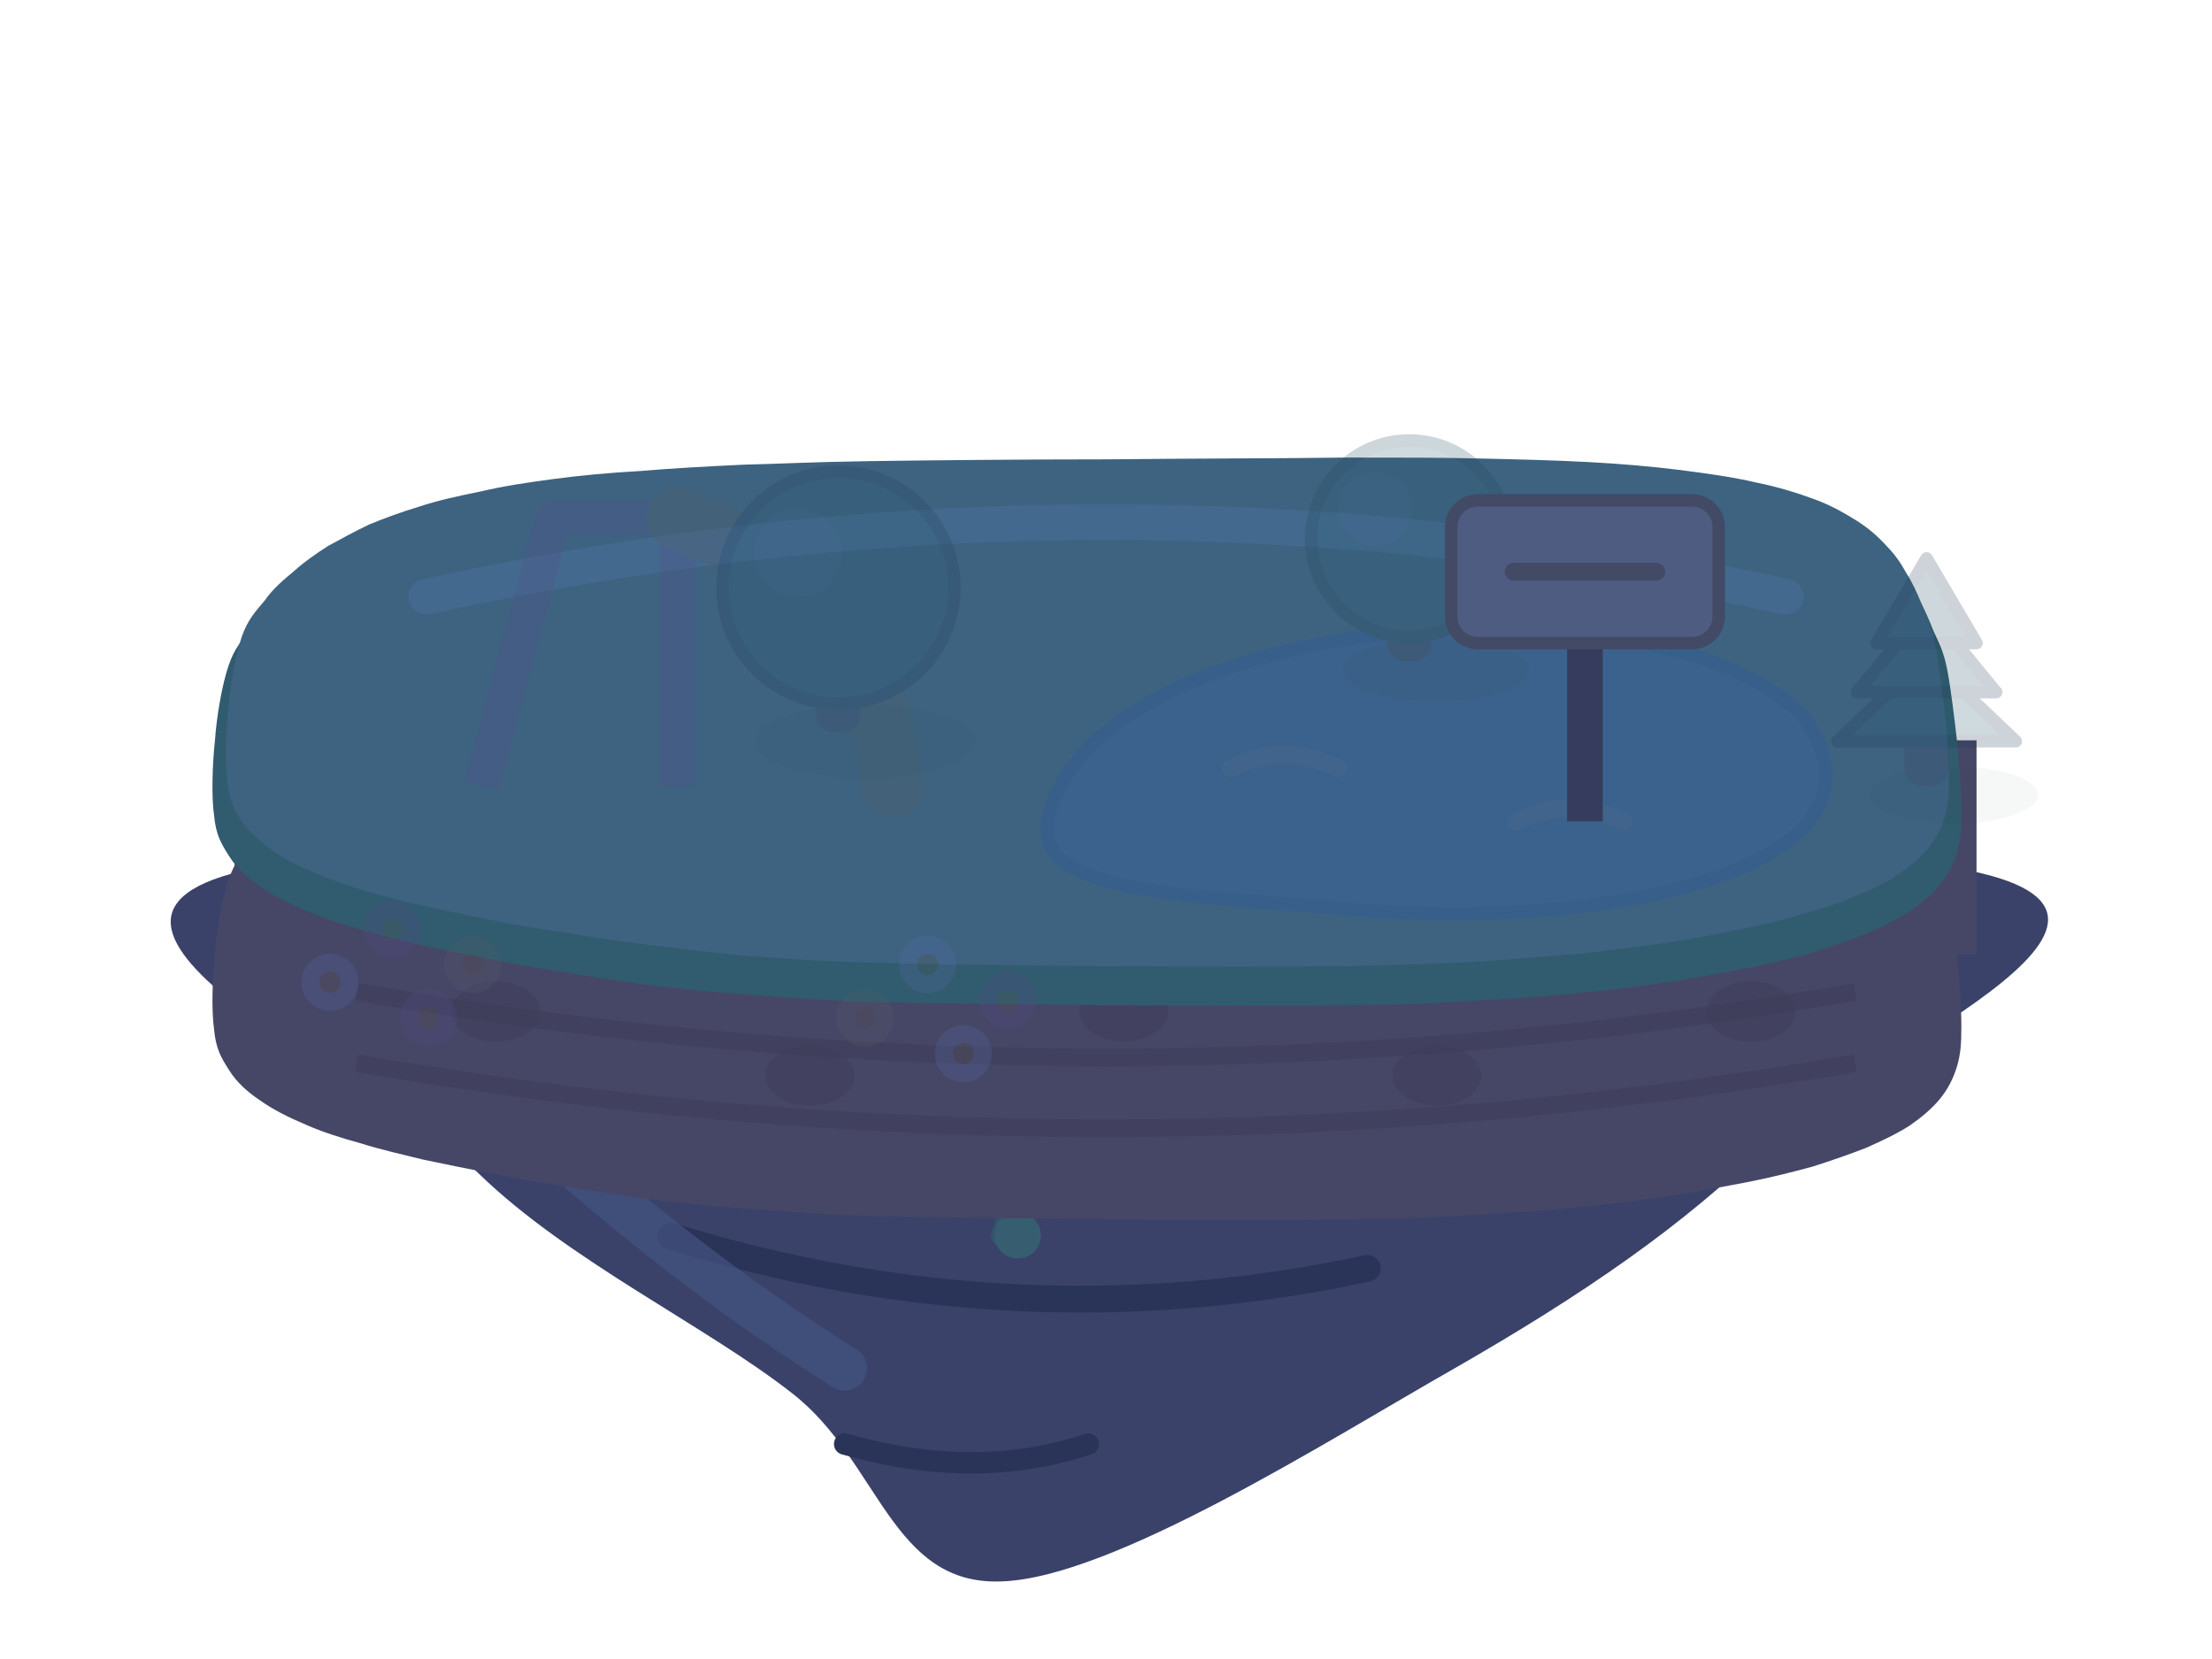
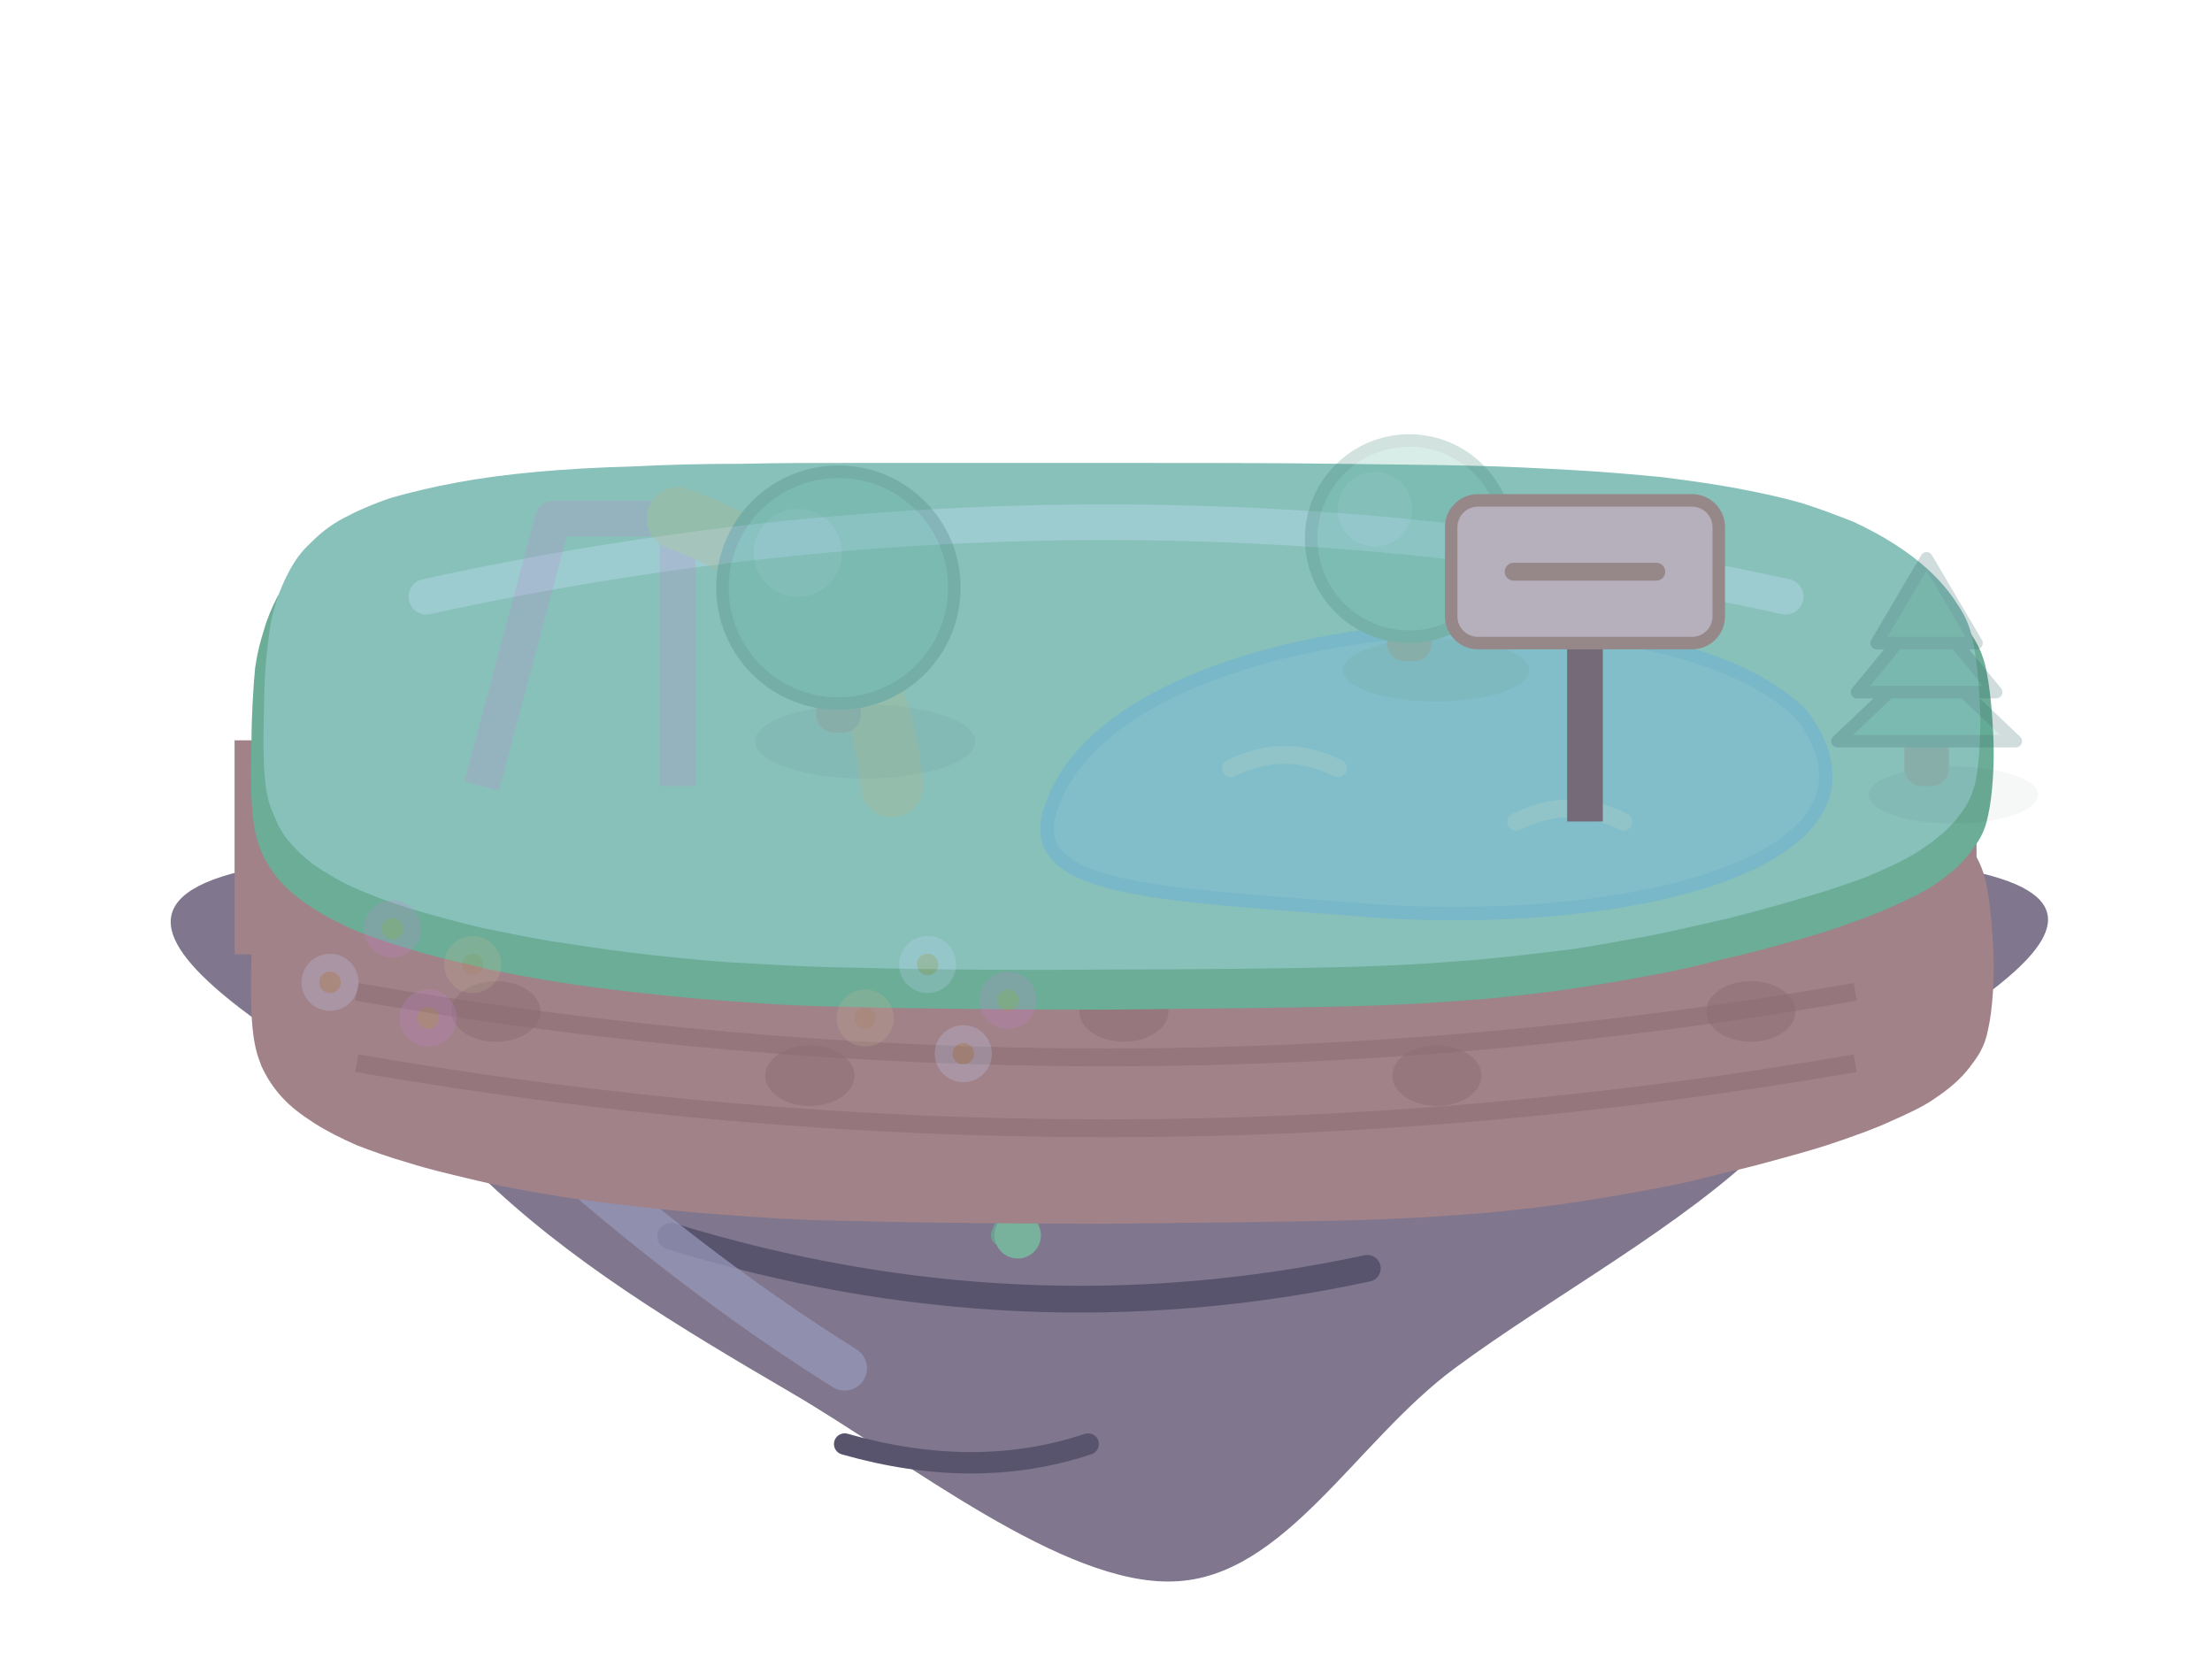
- <svg xmlns="http://www.w3.org/2000/svg" width="248" height="186" viewBox="266 1097 248 186">
+ <svg xmlns="http://www.w3.org/2000/svg" width="248" height="186" viewBox="526 1327 248 186">
  <defs>
    <linearGradient id="mtB" x1="0" y1="0" x2="0" y2="1">
-       <stop offset="0" stop-color="#376084" />
-       <stop offset="1" stop-color="#416690" />
+       <stop offset="0" stop-color="#78B9BF" />
+       <stop offset="1" stop-color="#93C6D5" />
    </linearGradient>
    <linearGradient id="mtF" x1="0" y1="0" x2="0" y2="1">
-       <stop offset="0" stop-color="#2A5970" />
-       <stop offset="1" stop-color="#36607D" />
+       <stop offset="0" stop-color="#56A99A" />
+       <stop offset="1" stop-color="#77B9B2" />
    </linearGradient>
    <linearGradient id="river" x1="0" y1="0" x2="0" y2="1">
-       <stop offset="0" stop-color="#2959AD" />
-       <stop offset="1" stop-color="#3661B2" />
+       <stop offset="0" stop-color="#54AAFF" />
+       <stop offset="1" stop-color="#77BCFF" />
    </linearGradient>
    <pattern id="grassdots" width="18" height="18" patternUnits="userSpaceOnUse">
-       <circle cx="4" cy="5" r="1.4" fill="#365F75" />
-       <circle cx="13" cy="13" r="1.2" fill="#416788" />
+       <circle cx="4" cy="5" r="1.4" fill="#75B6A4" />
+       <circle cx="13" cy="13" r="1.2" fill="#93C9C7" />
    </pattern>
    <pattern id="tiles" width="14" height="14" patternUnits="userSpaceOnUse">
-       <rect width="14" height="14" fill="#52679A" />
-       <path d="M0 0H14M0 0V14" stroke="#4F608D" stroke-width="1.2" />
+       <rect width="14" height="14" fill="#C0C7E7" />
+       <path d="M0 0H14M0 0V14" stroke="#B8BACF" stroke-width="1.2" />
    </pattern>
  </defs>
-   <path d="M294.3 1194.4 C266.6 1200.1 309.6 1218.8 319.7 1228.6 C329.8 1238.4 345.1 1245.6 354.8 1253.2 C364.6 1260.8 365.9 1274.8 378.3 1274.3 C390.7 1273.9 414.7 1258.6 429.1 1250.4 C443.4 1242.2 454.8 1234.4 464.2 1225.1 C473.7 1215.8 514.0 1199.5 485.7 1194.4 Z" fill="#3A4269" />
-   <path d="M341.2 1235.6 Q 380.2 1247.6 419.3 1239.2" stroke="#2A3358" stroke-width="3" fill="none" stroke-linecap="round" />
-   <path d="M360.7 1258.9 q 14.7 4.2 27.3 0" stroke="#2A3358" stroke-width="2.4" fill="none" stroke-linecap="round" />
-   <path d="M300.3 1198.4 Q 331.4 1232.1 360.7 1250.4" stroke="#435282" stroke-width="5" fill="none" stroke-linecap="round" opacity=".7" />
-   <path d="M336.3 1206.0 q -6 10.5 0 21.1" stroke="#32556C" stroke-width="2.4" fill="none" stroke-linecap="round" />
-   <circle cx="334.5" cy="1227.1" r="2.6" fill="#375D71" />
-   <path d="M378.3 1206.0 q 6 14.8 0 29.5" stroke="#32556C" stroke-width="2.4" fill="none" stroke-linecap="round" />
-   <circle cx="380.1" cy="1235.5" r="2.6" fill="#375D71" />
-   <path d="M423.2 1206.0 q -6 9.1 0 18.3" stroke="#32556C" stroke-width="2.4" fill="none" stroke-linecap="round" />
-   <circle cx="421.4" cy="1224.3" r="2.6" fill="#375D71" />
-   <path d="M454.5 1206.0 q 6 7.0 0 14.1" stroke="#32556C" stroke-width="2.4" fill="none" stroke-linecap="round" />
-   <circle cx="456.3" cy="1220.1" r="2.6" fill="#375D71" />
-   <path d="M485.4 1204.0 C485.7 1206.7 485.9 1210.0 485.9 1212.1 C485.9 1214.2 485.8 1215.2 485.4 1216.6 C485.0 1217.9 484.4 1219.1 483.5 1220.2 C482.6 1221.3 481.4 1222.3 480.1 1223.2 C478.7 1224.1 477.0 1224.9 475.2 1225.7 C473.4 1226.4 471.4 1227.1 469.2 1227.8 C467.0 1228.4 464.6 1229.0 462.1 1229.5 C459.5 1230.0 456.8 1230.5 453.8 1231.0 C450.9 1231.4 447.8 1231.9 444.2 1232.2 C440.7 1232.6 437.1 1232.9 432.7 1233.1 C428.3 1233.4 425.0 1233.6 417.8 1233.7 C410.7 1233.8 399.2 1233.8 390.0 1233.7 C380.8 1233.6 369.5 1233.5 362.5 1233.3 C355.6 1233.0 352.6 1232.7 348.4 1232.4 C344.3 1232.1 340.9 1231.7 337.6 1231.3 C334.3 1230.8 331.5 1230.4 328.7 1229.9 C325.9 1229.5 323.3 1229.0 320.8 1228.5 C318.2 1228.0 315.8 1227.5 313.4 1227.0 C311.0 1226.4 308.7 1225.9 306.5 1225.2 C304.3 1224.6 302.1 1223.9 300.3 1223.1 C298.4 1222.3 296.6 1221.4 295.2 1220.4 C293.7 1219.4 292.5 1218.3 291.7 1217.0 C290.8 1215.6 290.2 1214.6 290.0 1212.4 C289.7 1210.3 289.8 1206.8 290.1 1204.0 C290.3 1201.2 290.9 1197.8 291.6 1195.7 C292.3 1193.6 293.2 1192.7 294.2 1191.4 C295.2 1190.1 296.4 1189.1 297.6 1188.0 C298.8 1187.0 300.1 1186.1 301.5 1185.2 C302.9 1184.3 304.5 1183.5 306.2 1182.7 C307.9 1181.9 309.8 1181.2 311.9 1180.6 C314.0 1179.9 316.3 1179.3 318.8 1178.8 C321.4 1178.3 324.1 1177.8 327.2 1177.4 C330.2 1177.0 333.5 1176.7 337.1 1176.5 C340.7 1176.2 344.4 1176.0 348.7 1175.8 C353.1 1175.6 356.2 1175.5 363.1 1175.4 C370.0 1175.3 381.0 1175.2 390.0 1175.1 C399.0 1175.0 410.2 1175.0 417.2 1175.0 C424.3 1175.0 427.8 1175.0 432.4 1175.1 C437.0 1175.1 441.0 1175.3 444.8 1175.5 C448.6 1175.7 452.2 1176.0 455.4 1176.4 C458.6 1176.7 461.5 1177.2 464.0 1177.8 C466.6 1178.4 468.8 1179.0 470.7 1179.8 C472.6 1180.5 474.2 1181.4 475.5 1182.3 C476.9 1183.1 477.9 1184.1 478.8 1185.1 C479.7 1186.1 480.4 1187.1 481.1 1188.2 C481.8 1189.4 482.3 1190.5 482.8 1191.8 C483.4 1193.1 483.9 1194.0 484.3 1196.0 C484.7 1198.1 485.1 1201.3 485.4 1204.0 Z" fill="#464766" />
-   <rect x="292.3" y="1180.0" width="195.3" height="24.0" fill="#464766" />
-   <path d="M306.0 1208.2 Q 390.0 1222.9 474.0 1208.2" stroke="#3D3D59" stroke-width="2" fill="none" opacity=".55" />
-   <path d="M306.0 1216.2 Q 390.0 1230.8 474.0 1216.2" stroke="#3D3D59" stroke-width="2" fill="none" opacity=".55" />
-   <ellipse cx="321.6" cy="1210.4" rx="5" ry="3.4" fill="#3D3D59" opacity=".5" />
-   <ellipse cx="356.8" cy="1217.6" rx="5" ry="3.4" fill="#3D3D59" opacity=".5" />
-   <ellipse cx="392.0" cy="1210.4" rx="5" ry="3.4" fill="#3D3D59" opacity=".5" />
-   <ellipse cx="427.1" cy="1217.6" rx="5" ry="3.4" fill="#3D3D59" opacity=".5" />
-   <ellipse cx="462.3" cy="1210.4" rx="5" ry="3.4" fill="#3D3D59" opacity=".5" />
-   <path d="M485.4 1180.0 C485.7 1182.7 485.9 1186.0 485.9 1188.1 C485.9 1190.2 485.8 1191.2 485.4 1192.6 C485.0 1193.9 484.4 1195.1 483.5 1196.2 C482.6 1197.3 481.4 1198.3 480.1 1199.2 C478.7 1200.1 477.0 1200.9 475.2 1201.7 C473.4 1202.4 471.4 1203.1 469.2 1203.8 C467.0 1204.4 464.6 1205.0 462.1 1205.5 C459.5 1206.0 456.8 1206.5 453.8 1207.0 C450.9 1207.4 447.8 1207.9 444.2 1208.2 C440.7 1208.6 437.1 1208.9 432.7 1209.1 C428.3 1209.4 425.0 1209.6 417.8 1209.7 C410.7 1209.8 399.2 1209.8 390.0 1209.7 C380.8 1209.6 369.5 1209.5 362.5 1209.3 C355.6 1209.0 352.6 1208.7 348.4 1208.4 C344.3 1208.1 340.9 1207.7 337.6 1207.3 C334.3 1206.8 331.5 1206.4 328.7 1205.9 C325.9 1205.5 323.3 1205.0 320.8 1204.5 C318.2 1204.0 315.8 1203.5 313.4 1203.0 C311.0 1202.4 308.7 1201.9 306.5 1201.2 C304.3 1200.6 302.1 1199.9 300.3 1199.1 C298.4 1198.3 296.6 1197.4 295.2 1196.4 C293.7 1195.4 292.5 1194.3 291.7 1193.0 C290.8 1191.6 290.2 1190.6 290.0 1188.4 C289.7 1186.3 289.8 1182.8 290.1 1180.0 C290.3 1177.2 290.9 1173.8 291.6 1171.7 C292.3 1169.6 293.2 1168.7 294.2 1167.4 C295.2 1166.1 296.4 1165.1 297.6 1164.0 C298.8 1163.0 300.1 1162.1 301.5 1161.2 C302.9 1160.3 304.5 1159.5 306.2 1158.7 C307.9 1157.9 309.8 1157.2 311.9 1156.6 C314.0 1155.9 316.3 1155.3 318.8 1154.8 C321.4 1154.3 324.1 1153.8 327.2 1153.4 C330.2 1153.0 333.5 1152.7 337.1 1152.5 C340.7 1152.2 344.4 1152.0 348.7 1151.8 C353.1 1151.6 356.2 1151.5 363.1 1151.4 C370.0 1151.3 381.0 1151.2 390.0 1151.1 C399.0 1151.0 410.2 1151.0 417.2 1151.0 C424.3 1151.0 427.8 1151.0 432.4 1151.1 C437.0 1151.1 441.0 1151.3 444.8 1151.5 C448.6 1151.7 452.2 1152.0 455.4 1152.4 C458.6 1152.7 461.5 1153.2 464.0 1153.8 C466.6 1154.4 468.8 1155.0 470.7 1155.8 C472.6 1156.5 474.2 1157.4 475.5 1158.3 C476.9 1159.1 477.9 1160.1 478.8 1161.1 C479.7 1162.1 480.4 1163.1 481.1 1164.2 C481.8 1165.4 482.3 1166.5 482.8 1167.8 C483.4 1169.1 483.9 1170.0 484.3 1172.0 C484.7 1174.1 485.1 1177.3 485.4 1180.0 Z" fill="#315B6E" />
-   <path d="M484.0 1176.5 C484.3 1179.1 484.5 1182.3 484.5 1184.4 C484.5 1186.4 484.4 1187.4 484.0 1188.7 C483.6 1190.0 483.0 1191.1 482.1 1192.2 C481.2 1193.2 480.1 1194.2 478.7 1195.1 C477.4 1196.0 475.7 1196.8 473.9 1197.5 C472.2 1198.3 470.1 1198.9 468.0 1199.5 C465.8 1200.2 463.5 1200.7 461.0 1201.2 C458.5 1201.8 455.8 1202.2 452.9 1202.7 C450.0 1203.1 446.9 1203.5 443.4 1203.9 C439.9 1204.2 436.3 1204.5 432.0 1204.8 C427.7 1205.0 424.4 1205.2 417.4 1205.3 C410.4 1205.4 399.1 1205.4 390.0 1205.3 C380.9 1205.3 369.8 1205.1 362.9 1204.9 C356.1 1204.7 353.1 1204.4 349.0 1204.1 C345.0 1203.7 341.7 1203.3 338.4 1202.9 C335.2 1202.5 332.4 1202.1 329.6 1201.6 C326.8 1201.2 324.3 1200.8 321.8 1200.3 C319.3 1199.8 316.9 1199.3 314.5 1198.8 C312.2 1198.3 309.9 1197.7 307.7 1197.1 C305.6 1196.5 303.5 1195.8 301.6 1195.0 C299.7 1194.2 298.0 1193.4 296.6 1192.4 C295.2 1191.4 294.0 1190.3 293.1 1189.1 C292.3 1187.8 291.7 1186.8 291.5 1184.7 C291.2 1182.6 291.3 1179.2 291.6 1176.5 C291.8 1173.8 292.4 1170.5 293.1 1168.4 C293.8 1166.4 294.7 1165.5 295.7 1164.3 C296.6 1163.0 297.8 1162.0 299.0 1161.0 C300.1 1160.0 301.4 1159.1 302.8 1158.2 C304.3 1157.4 305.7 1156.6 307.4 1155.8 C309.1 1155.1 311.0 1154.4 313.0 1153.8 C315.1 1153.1 317.4 1152.6 319.9 1152.1 C322.4 1151.5 325.1 1151.1 328.1 1150.7 C331.1 1150.3 334.3 1150.0 337.9 1149.8 C341.4 1149.5 345.1 1149.3 349.3 1149.1 C353.6 1149.0 356.8 1148.8 363.5 1148.7 C370.3 1148.6 381.1 1148.5 390.0 1148.5 C398.9 1148.4 409.9 1148.4 416.8 1148.3 C423.8 1148.3 427.2 1148.3 431.7 1148.4 C436.2 1148.5 440.2 1148.6 444.0 1148.8 C447.8 1149.0 451.2 1149.3 454.4 1149.7 C457.5 1150.1 460.4 1150.5 462.9 1151.1 C465.4 1151.6 467.6 1152.3 469.5 1153.0 C471.4 1153.7 472.9 1154.6 474.2 1155.4 C475.6 1156.3 476.6 1157.2 477.5 1158.2 C478.4 1159.1 479.1 1160.1 479.7 1161.2 C480.4 1162.3 480.9 1163.4 481.4 1164.6 C482.0 1165.9 482.4 1166.8 482.9 1168.8 C483.3 1170.8 483.7 1173.9 484.0 1176.5 Z" fill="#3D6381" />
-   <path d="M313.8 1163.9 Q 390.0 1147.2 466.2 1163.9" stroke="#45698F" stroke-width="4" fill="none" stroke-linecap="round" opacity=".9" />
+   <path d="M554.3 1424.4 C526.6 1430.1 569.6 1448.8 579.7 1458.6 C589.8 1468.4 601.8 1475.6 614.8 1483.2 C627.8 1490.8 645.2 1504.8 657.6 1504.3 C670.0 1503.9 678.0 1488.6 689.1 1480.4 C700.2 1472.2 714.8 1464.4 724.2 1455.1 C733.7 1445.8 774.0 1429.5 745.7 1424.4 Z" fill="#80768D" />
+   <path d="M601.2 1465.6 Q 640.2 1477.6 679.3 1469.2" stroke="#59546E" stroke-width="3" fill="none" stroke-linecap="round" />
+   <path d="M620.7 1488.9 q 14.7 4.2 27.3 0" stroke="#59546E" stroke-width="2.4" fill="none" stroke-linecap="round" />
+   <path d="M560.3 1428.4 Q 591.4 1462.1 620.7 1480.4" stroke="#999ABC" stroke-width="5" fill="none" stroke-linecap="round" opacity=".7" />
+   <path d="M596.3 1436.0 q -6 10.5 0 21.1" stroke="#6DA093" stroke-width="2.4" fill="none" stroke-linecap="round" />
+   <circle cx="594.5" cy="1457.1" r="2.6" fill="#78B29D" />
+   <path d="M638.3 1436.0 q 6 14.8 0 29.5" stroke="#6DA093" stroke-width="2.4" fill="none" stroke-linecap="round" />
+   <circle cx="640.1" cy="1465.5" r="2.6" fill="#78B29D" />
+   <path d="M683.2 1436.0 q -6 9.1 0 18.3" stroke="#6DA093" stroke-width="2.4" fill="none" stroke-linecap="round" />
+   <circle cx="681.4" cy="1454.3" r="2.6" fill="#78B29D" />
+   <path d="M714.5 1436.0 q 6 7.0 0 14.1" stroke="#6DA093" stroke-width="2.4" fill="none" stroke-linecap="round" />
+   <circle cx="716.3" cy="1450.1" r="2.6" fill="#78B29D" />
+   <path d="M749.5 1434.0 C749.6 1436.8 749.4 1440.2 748.9 1442.4 C748.5 1444.5 747.7 1445.5 746.8 1446.7 C745.8 1448.0 744.5 1449.1 743.0 1450.1 C741.6 1451.1 739.8 1451.9 738.0 1452.7 C736.3 1453.5 734.3 1454.2 732.3 1454.9 C730.3 1455.6 728.2 1456.2 726.0 1456.8 C723.8 1457.4 721.7 1458.0 719.3 1458.5 C717.0 1459.1 714.6 1459.7 711.9 1460.2 C709.2 1460.7 706.5 1461.2 703.2 1461.7 C700.0 1462.2 696.6 1462.6 692.4 1463.0 C688.2 1463.3 685.0 1463.6 678.0 1463.8 C670.9 1464.0 659.3 1464.1 650.0 1464.2 C640.7 1464.2 629.0 1464.1 621.9 1463.9 C614.8 1463.8 611.5 1463.5 607.2 1463.2 C602.9 1462.9 599.4 1462.5 595.9 1462.1 C592.5 1461.7 589.5 1461.3 586.7 1460.8 C583.8 1460.3 581.2 1459.8 578.8 1459.2 C576.3 1458.6 574.1 1458.1 571.9 1457.4 C569.8 1456.8 567.8 1456.1 566.0 1455.4 C564.2 1454.6 562.6 1453.8 561.2 1452.9 C559.8 1452.0 558.6 1451.1 557.6 1450.0 C556.6 1448.9 555.9 1447.8 555.3 1446.5 C554.8 1445.2 554.5 1444.2 554.3 1442.1 C554.1 1440.0 554.1 1436.7 554.2 1434.0 C554.2 1431.3 554.4 1428.0 554.6 1425.9 C554.9 1423.9 555.2 1422.9 555.6 1421.6 C556.0 1420.2 556.5 1419.1 557.1 1417.9 C557.8 1416.8 558.5 1415.7 559.5 1414.7 C560.5 1413.7 561.7 1412.8 563.2 1411.9 C564.8 1411.1 566.6 1410.3 568.7 1409.6 C570.8 1408.9 573.3 1408.3 576.1 1407.8 C578.8 1407.3 581.9 1406.9 585.2 1406.6 C588.6 1406.3 592.2 1406.1 596.0 1405.9 C599.9 1405.8 603.9 1405.7 608.4 1405.6 C613.0 1405.5 616.3 1405.5 623.3 1405.5 C630.2 1405.5 641.1 1405.5 650.0 1405.5 C658.9 1405.6 669.8 1405.6 676.6 1405.6 C683.5 1405.7 686.7 1405.8 691.1 1405.9 C695.6 1406.0 699.4 1406.1 703.1 1406.4 C706.8 1406.6 710.2 1406.9 713.3 1407.2 C716.5 1407.6 719.4 1408.0 722.0 1408.5 C724.7 1409.0 727.1 1409.6 729.2 1410.2 C731.4 1410.9 733.3 1411.6 735.0 1412.4 C736.8 1413.2 738.3 1414.0 739.7 1414.9 C741.1 1415.8 742.4 1416.8 743.5 1417.8 C744.6 1418.9 745.7 1420.0 746.5 1421.3 C747.3 1422.6 748.1 1423.6 748.6 1425.7 C749.1 1427.8 749.4 1431.2 749.5 1434.0 Z" fill="#A18289" />
+   <rect x="552.3" y="1410.0" width="195.3" height="24.0" fill="#A18289" />
+   <path d="M566.0 1438.2 Q 650.0 1452.9 734.0 1438.2" stroke="#8A6C72" stroke-width="2" fill="none" opacity=".55" />
+   <path d="M566.0 1446.2 Q 650.0 1460.8 734.0 1446.2" stroke="#8A6C72" stroke-width="2" fill="none" opacity=".55" />
+   <ellipse cx="581.6" cy="1440.4" rx="5" ry="3.4" fill="#8A6C72" opacity=".5" />
+   <ellipse cx="616.8" cy="1447.6" rx="5" ry="3.4" fill="#8A6C72" opacity=".5" />
+   <ellipse cx="652.0" cy="1440.4" rx="5" ry="3.4" fill="#8A6C72" opacity=".5" />
+   <ellipse cx="687.1" cy="1447.6" rx="5" ry="3.4" fill="#8A6C72" opacity=".5" />
+   <ellipse cx="722.3" cy="1440.4" rx="5" ry="3.4" fill="#8A6C72" opacity=".5" />
+   <path d="M749.5 1410.0 C749.6 1412.8 749.4 1416.2 748.9 1418.4 C748.5 1420.5 747.7 1421.5 746.8 1422.7 C745.8 1424.0 744.5 1425.1 743.0 1426.1 C741.6 1427.1 739.8 1427.9 738.0 1428.7 C736.3 1429.5 734.3 1430.2 732.3 1430.9 C730.3 1431.6 728.2 1432.2 726.0 1432.8 C723.8 1433.4 721.7 1434.0 719.3 1434.5 C717.0 1435.1 714.6 1435.7 711.9 1436.2 C709.2 1436.7 706.5 1437.2 703.2 1437.7 C700.0 1438.2 696.6 1438.6 692.4 1439.0 C688.2 1439.3 685.0 1439.6 678.0 1439.8 C670.9 1440.0 659.3 1440.1 650.0 1440.2 C640.7 1440.2 629.0 1440.1 621.9 1439.9 C614.8 1439.8 611.5 1439.5 607.2 1439.2 C602.9 1438.9 599.4 1438.5 595.9 1438.1 C592.5 1437.7 589.5 1437.3 586.7 1436.8 C583.8 1436.3 581.2 1435.8 578.8 1435.2 C576.3 1434.6 574.1 1434.1 571.9 1433.4 C569.8 1432.8 567.8 1432.1 566.0 1431.4 C564.2 1430.6 562.6 1429.8 561.2 1428.9 C559.8 1428.0 558.6 1427.1 557.6 1426.0 C556.6 1424.9 555.9 1423.8 555.3 1422.5 C554.8 1421.2 554.5 1420.2 554.3 1418.1 C554.1 1416.0 554.1 1412.7 554.2 1410.0 C554.2 1407.3 554.4 1404.0 554.6 1401.9 C554.9 1399.9 555.2 1398.9 555.6 1397.6 C556.0 1396.2 556.5 1395.1 557.1 1393.9 C557.8 1392.8 558.5 1391.7 559.5 1390.7 C560.5 1389.7 561.7 1388.8 563.2 1387.9 C564.8 1387.1 566.6 1386.3 568.7 1385.6 C570.8 1384.9 573.3 1384.3 576.1 1383.8 C578.8 1383.3 581.9 1382.9 585.2 1382.6 C588.6 1382.3 592.2 1382.1 596.0 1381.9 C599.9 1381.8 603.9 1381.7 608.4 1381.6 C613.0 1381.5 616.3 1381.5 623.3 1381.5 C630.2 1381.5 641.1 1381.5 650.0 1381.5 C658.9 1381.6 669.8 1381.6 676.6 1381.6 C683.5 1381.7 686.7 1381.8 691.1 1381.9 C695.6 1382.0 699.4 1382.1 703.1 1382.4 C706.8 1382.6 710.2 1382.9 713.3 1383.2 C716.5 1383.6 719.4 1384.0 722.0 1384.5 C724.7 1385.0 727.1 1385.6 729.2 1386.2 C731.4 1386.9 733.3 1387.6 735.0 1388.4 C736.8 1389.2 738.3 1390.0 739.7 1390.9 C741.1 1391.8 742.4 1392.8 743.5 1393.8 C744.6 1394.9 745.7 1396.0 746.5 1397.3 C747.3 1398.6 748.1 1399.6 748.6 1401.7 C749.1 1403.8 749.4 1407.2 749.5 1410.0 Z" fill="#6BAD97" />
+   <path d="M748.0 1406.5 C748.1 1409.2 747.9 1412.5 747.5 1414.6 C747.0 1416.7 746.3 1417.6 745.3 1418.9 C744.3 1420.1 743.1 1421.1 741.6 1422.1 C740.2 1423.1 738.5 1423.9 736.7 1424.7 C735.0 1425.5 733.0 1426.1 731.0 1426.8 C729.1 1427.4 727.0 1428.0 724.9 1428.6 C722.7 1429.2 720.6 1429.8 718.3 1430.3 C716.0 1430.8 713.6 1431.4 711.0 1431.9 C708.3 1432.4 705.6 1432.9 702.4 1433.4 C699.2 1433.8 695.9 1434.2 691.7 1434.6 C687.6 1434.9 684.5 1435.2 677.6 1435.4 C670.6 1435.6 659.2 1435.7 650.0 1435.7 C640.8 1435.8 629.3 1435.7 622.3 1435.5 C615.3 1435.4 612.1 1435.1 607.9 1434.9 C603.6 1434.6 600.1 1434.2 596.7 1433.8 C593.4 1433.4 590.4 1432.9 587.6 1432.5 C584.8 1432.0 582.3 1431.5 579.9 1431.0 C577.4 1430.4 575.2 1429.8 573.1 1429.2 C571.0 1428.6 569.0 1427.9 567.3 1427.2 C565.5 1426.5 563.9 1425.7 562.5 1424.8 C561.1 1424.0 559.9 1423.0 559.0 1422.0 C558.0 1421.0 557.3 1419.9 556.8 1418.6 C556.2 1417.3 555.9 1416.4 555.7 1414.3 C555.5 1412.3 555.5 1409.1 555.6 1406.5 C555.6 1403.9 555.8 1400.7 556.1 1398.7 C556.3 1396.7 556.6 1395.7 557.0 1394.4 C557.4 1393.1 557.9 1392.0 558.5 1390.9 C559.1 1389.8 559.8 1388.8 560.9 1387.8 C561.9 1386.8 563.0 1385.9 564.5 1385.1 C566.0 1384.3 567.8 1383.5 569.9 1382.8 C572.0 1382.2 574.5 1381.6 577.2 1381.1 C579.9 1380.6 582.9 1380.2 586.2 1379.9 C589.5 1379.6 593.0 1379.4 596.9 1379.3 C600.7 1379.1 604.6 1379.0 609.1 1379.0 C613.5 1378.9 616.8 1378.9 623.7 1378.9 C630.5 1378.9 641.2 1378.9 650.0 1378.9 C658.8 1378.9 669.5 1378.9 676.2 1379.0 C683.0 1379.1 686.2 1379.1 690.5 1379.2 C694.9 1379.3 698.7 1379.5 702.3 1379.7 C705.9 1379.9 709.3 1380.2 712.4 1380.5 C715.5 1380.9 718.4 1381.3 721.0 1381.8 C723.6 1382.3 725.9 1382.8 728.0 1383.4 C730.2 1384.1 732.0 1384.8 733.8 1385.5 C735.5 1386.3 737.0 1387.1 738.4 1388.0 C739.8 1388.9 741.0 1389.8 742.1 1390.8 C743.2 1391.8 744.2 1392.9 745.1 1394.2 C745.9 1395.4 746.6 1396.4 747.1 1398.4 C747.6 1400.5 747.9 1403.8 748.0 1406.5 Z" fill="#88C0BA" />
+   <path d="M573.8 1393.9 Q 650.0 1377.2 726.2 1393.9" stroke="#9FCCD3" stroke-width="4" fill="none" stroke-linecap="round" opacity=".9" />
  <g opacity=".22">
-     <path d="M384 1187.135 C 392 1165.135, 452 1161.135, 468 1177.135 C 480 1193.135, 450 1201.135, 420 1199.135 C 396 1197.135, 380 1197.135, 384 1187.135 Z" fill="#315EB2" stroke="#2251A3" stroke-width="1.5" />
-     <path d="M404 1183.135 q 6 -3 12 0 M436 1189.135 q 6 -3 12 0" stroke="#4A6BB2" stroke-width="2" fill="none" stroke-linecap="round" />
-     <g transform="translate(320 1155.135)">
-       <path d="M0 30 L8 0 H22 L22 30" stroke="#55498D" stroke-width="4" fill="none" stroke-linejoin="round" />
-       <path d="M22 0 Q 44 8 46 30" stroke="#555C5D" stroke-width="7" fill="none" stroke-linecap="round" />
+     <path d="M644 1417.135 C 652 1395.135, 712 1391.135, 728 1407.135 C 740 1423.135, 710 1431.135, 680 1429.135 C 656 1427.135, 640 1427.135, 644 1417.135 Z" fill="#6BB5FF" stroke="#4399F9" stroke-width="1.5" />
+     <path d="M664 1413.135 q 6 -3 12 0 M696 1419.135 q 6 -3 12 0" stroke="#ABD0FF" stroke-width="2" fill="none" stroke-linecap="round" />
+     <g transform="translate(580 1385.135)">
+       <path d="M0 30 L8 0 H22 L22 30" stroke="#C685D0" stroke-width="4" fill="none" stroke-linejoin="round" />
+       <path d="M22 0 Q 44 8 46 30" stroke="#C6B178" stroke-width="7" fill="none" stroke-linecap="round" />
    </g>
-     <ellipse cx="363" cy="1180.135" rx="12.35" ry="4.16" fill="rgba(30,60,40,.18)" />
-     <rect x="357.5" y="1167.435" width="5" height="11.7" rx="2" fill="#3D3D59" />
-     <circle cx="360" cy="1162.885" r="13" fill="#255767" stroke="#1B3C53" stroke-width="1.4" />
-     <circle cx="355.45" cy="1158.985" r="4.94" fill="#335D7D" />
-     <ellipse cx="427" cy="1172.135" rx="10.45" ry="3.52" fill="rgba(30,60,40,.18)" />
-     <rect x="421.5" y="1161.235" width="5" height="9.9" rx="2" fill="#3D3D59" />
-     <circle cx="424" cy="1157.385" r="11" fill="#285B6C" stroke="#1C4356" stroke-width="1.4" />
-     <circle cx="420.15" cy="1154.085" r="4.18" fill="#366182" />
-     <ellipse cx="485" cy="1186.135" rx="9.5" ry="3.2" fill="rgba(30,60,40,.18)" />
-     <rect x="479.5" y="1179.135" width="5" height="6.0" rx="2" fill="#3D3D59" />
-     <polygon points="472.0,1180.1 492.0,1180.1 482.0,1170.6" fill="#255767" stroke="#1A3851" stroke-width="1.4" stroke-linejoin="round" />
-     <polygon points="474.2,1174.6 489.8,1174.6 482.0,1165.1" fill="#235263" stroke="#1A3851" stroke-width="1.4" stroke-linejoin="round" />
-     <polygon points="476.4,1169.1 487.6,1169.1 482.0,1159.6" fill="#214D60" stroke="#1A3851" stroke-width="1.4" stroke-linejoin="round" />
-     <circle cx="310" cy="1201.135" r="3.2" fill="#55498D" />
-     <circle cx="310" cy="1201.135" r="1.2" fill="#555449" />
-     <circle cx="319" cy="1205.135" r="3.2" fill="#555F6A" />
-     <circle cx="319" cy="1205.135" r="1.2" fill="#555449" />
-     <circle cx="303" cy="1207.135" r="3.2" fill="#556FB2" />
-     <circle cx="303" cy="1207.135" r="1.2" fill="#555449" />
-     <circle cx="314" cy="1211.135" r="3.2" fill="#55498D" />
-     <circle cx="314" cy="1211.135" r="1.2" fill="#555449" />
-     <circle cx="370" cy="1205.135" r="3.2" fill="#556FB2" />
-     <circle cx="370" cy="1205.135" r="1.2" fill="#555449" />
-     <circle cx="379" cy="1209.135" r="3.2" fill="#55498D" />
-     <circle cx="379" cy="1209.135" r="1.2" fill="#555449" />
-     <circle cx="363" cy="1211.135" r="3.2" fill="#555F6A" />
-     <circle cx="363" cy="1211.135" r="1.2" fill="#555449" />
-     <circle cx="374" cy="1215.135" r="3.2" fill="#556FB2" />
-     <circle cx="374" cy="1215.135" r="1.2" fill="#555449" />
+     <ellipse cx="623" cy="1410.135" rx="12.35" ry="4.16" fill="rgba(30,60,40,.18)" />
+     <rect x="617.5" y="1397.435" width="5" height="11.7" rx="2" fill="#8A6C72" />
+     <circle cx="620" cy="1392.885" r="13" fill="#4AA48B" stroke="#316A66" stroke-width="1.4" />
+     <circle cx="615.45" cy="1388.985" r="4.94" fill="#6EB3B2" />
+     <ellipse cx="687" cy="1402.135" rx="10.45" ry="3.52" fill="rgba(30,60,40,.18)" />
+     <rect x="681.5" y="1391.235" width="5" height="9.9" rx="2" fill="#8A6C72" />
+     <circle cx="684" cy="1387.385" r="11" fill="#52AD94" stroke="#34796B" stroke-width="1.4" />
+     <circle cx="680.15" cy="1384.085" r="4.18" fill="#77BBBC" />
+     <ellipse cx="745" cy="1416.135" rx="9.5" ry="3.2" fill="rgba(30,60,40,.18)" />
+     <rect x="739.5" y="1409.135" width="5" height="6.0" rx="2" fill="#8A6C72" />
+     <polygon points="732.0,1410.1 752.0,1410.1 742.0,1400.6" fill="#4AA48B" stroke="#2F6161" stroke-width="1.4" stroke-linejoin="round" />
+     <polygon points="734.2,1404.6 749.8,1404.6 742.0,1395.1" fill="#449B83" stroke="#2F6161" stroke-width="1.4" stroke-linejoin="round" />
+     <polygon points="736.4,1399.1 747.6,1399.1 742.0,1389.6" fill="#40907D" stroke="#2F6161" stroke-width="1.4" stroke-linejoin="round" />
+     <circle cx="570" cy="1431.135" r="3.2" fill="#C685D0" />
+     <circle cx="570" cy="1431.135" r="1.2" fill="#C69E54" />
+     <circle cx="579" cy="1435.135" r="3.2" fill="#C6B790" />
+     <circle cx="579" cy="1435.135" r="1.2" fill="#C69E54" />
+     <circle cx="563" cy="1437.135" r="3.2" fill="#C6D9FF" />
+     <circle cx="563" cy="1437.135" r="1.2" fill="#C69E54" />
+     <circle cx="574" cy="1441.135" r="3.2" fill="#C685D0" />
+     <circle cx="574" cy="1441.135" r="1.2" fill="#C69E54" />
+     <circle cx="630" cy="1435.135" r="3.2" fill="#C6D9FF" />
+     <circle cx="630" cy="1435.135" r="1.2" fill="#C69E54" />
+     <circle cx="639" cy="1439.135" r="3.2" fill="#C685D0" />
+     <circle cx="639" cy="1439.135" r="1.2" fill="#C69E54" />
+     <circle cx="623" cy="1441.135" r="3.2" fill="#C6B790" />
+     <circle cx="623" cy="1441.135" r="1.2" fill="#C69E54" />
+     <circle cx="634" cy="1445.135" r="3.2" fill="#C6D9FF" />
+     <circle cx="634" cy="1445.135" r="1.2" fill="#C69E54" />
  </g>
-   <g transform="translate(443.7 1189.1)">
-     <rect x="-2" y="-24" width="4" height="24" fill="#353C5D" />
-     <rect x="-15" y="-36" width="30" height="16" rx="3" fill="#4F5C82" stroke="#424A66" stroke-width="1.4" />
-     <path d="M-8 -28 h16" stroke="#424A66" stroke-width="2" stroke-linecap="round" />
+   <g transform="translate(703.7 1419.1)">
+     <rect x="-2" y="-24" width="4" height="24" fill="#756A78" />
+     <rect x="-15" y="-36" width="30" height="16" rx="3" fill="#B6AFBC" stroke="#968889" stroke-width="1.4" />
+     <path d="M-8 -28 h16" stroke="#968889" stroke-width="2" stroke-linecap="round" />
  </g>
</svg>
